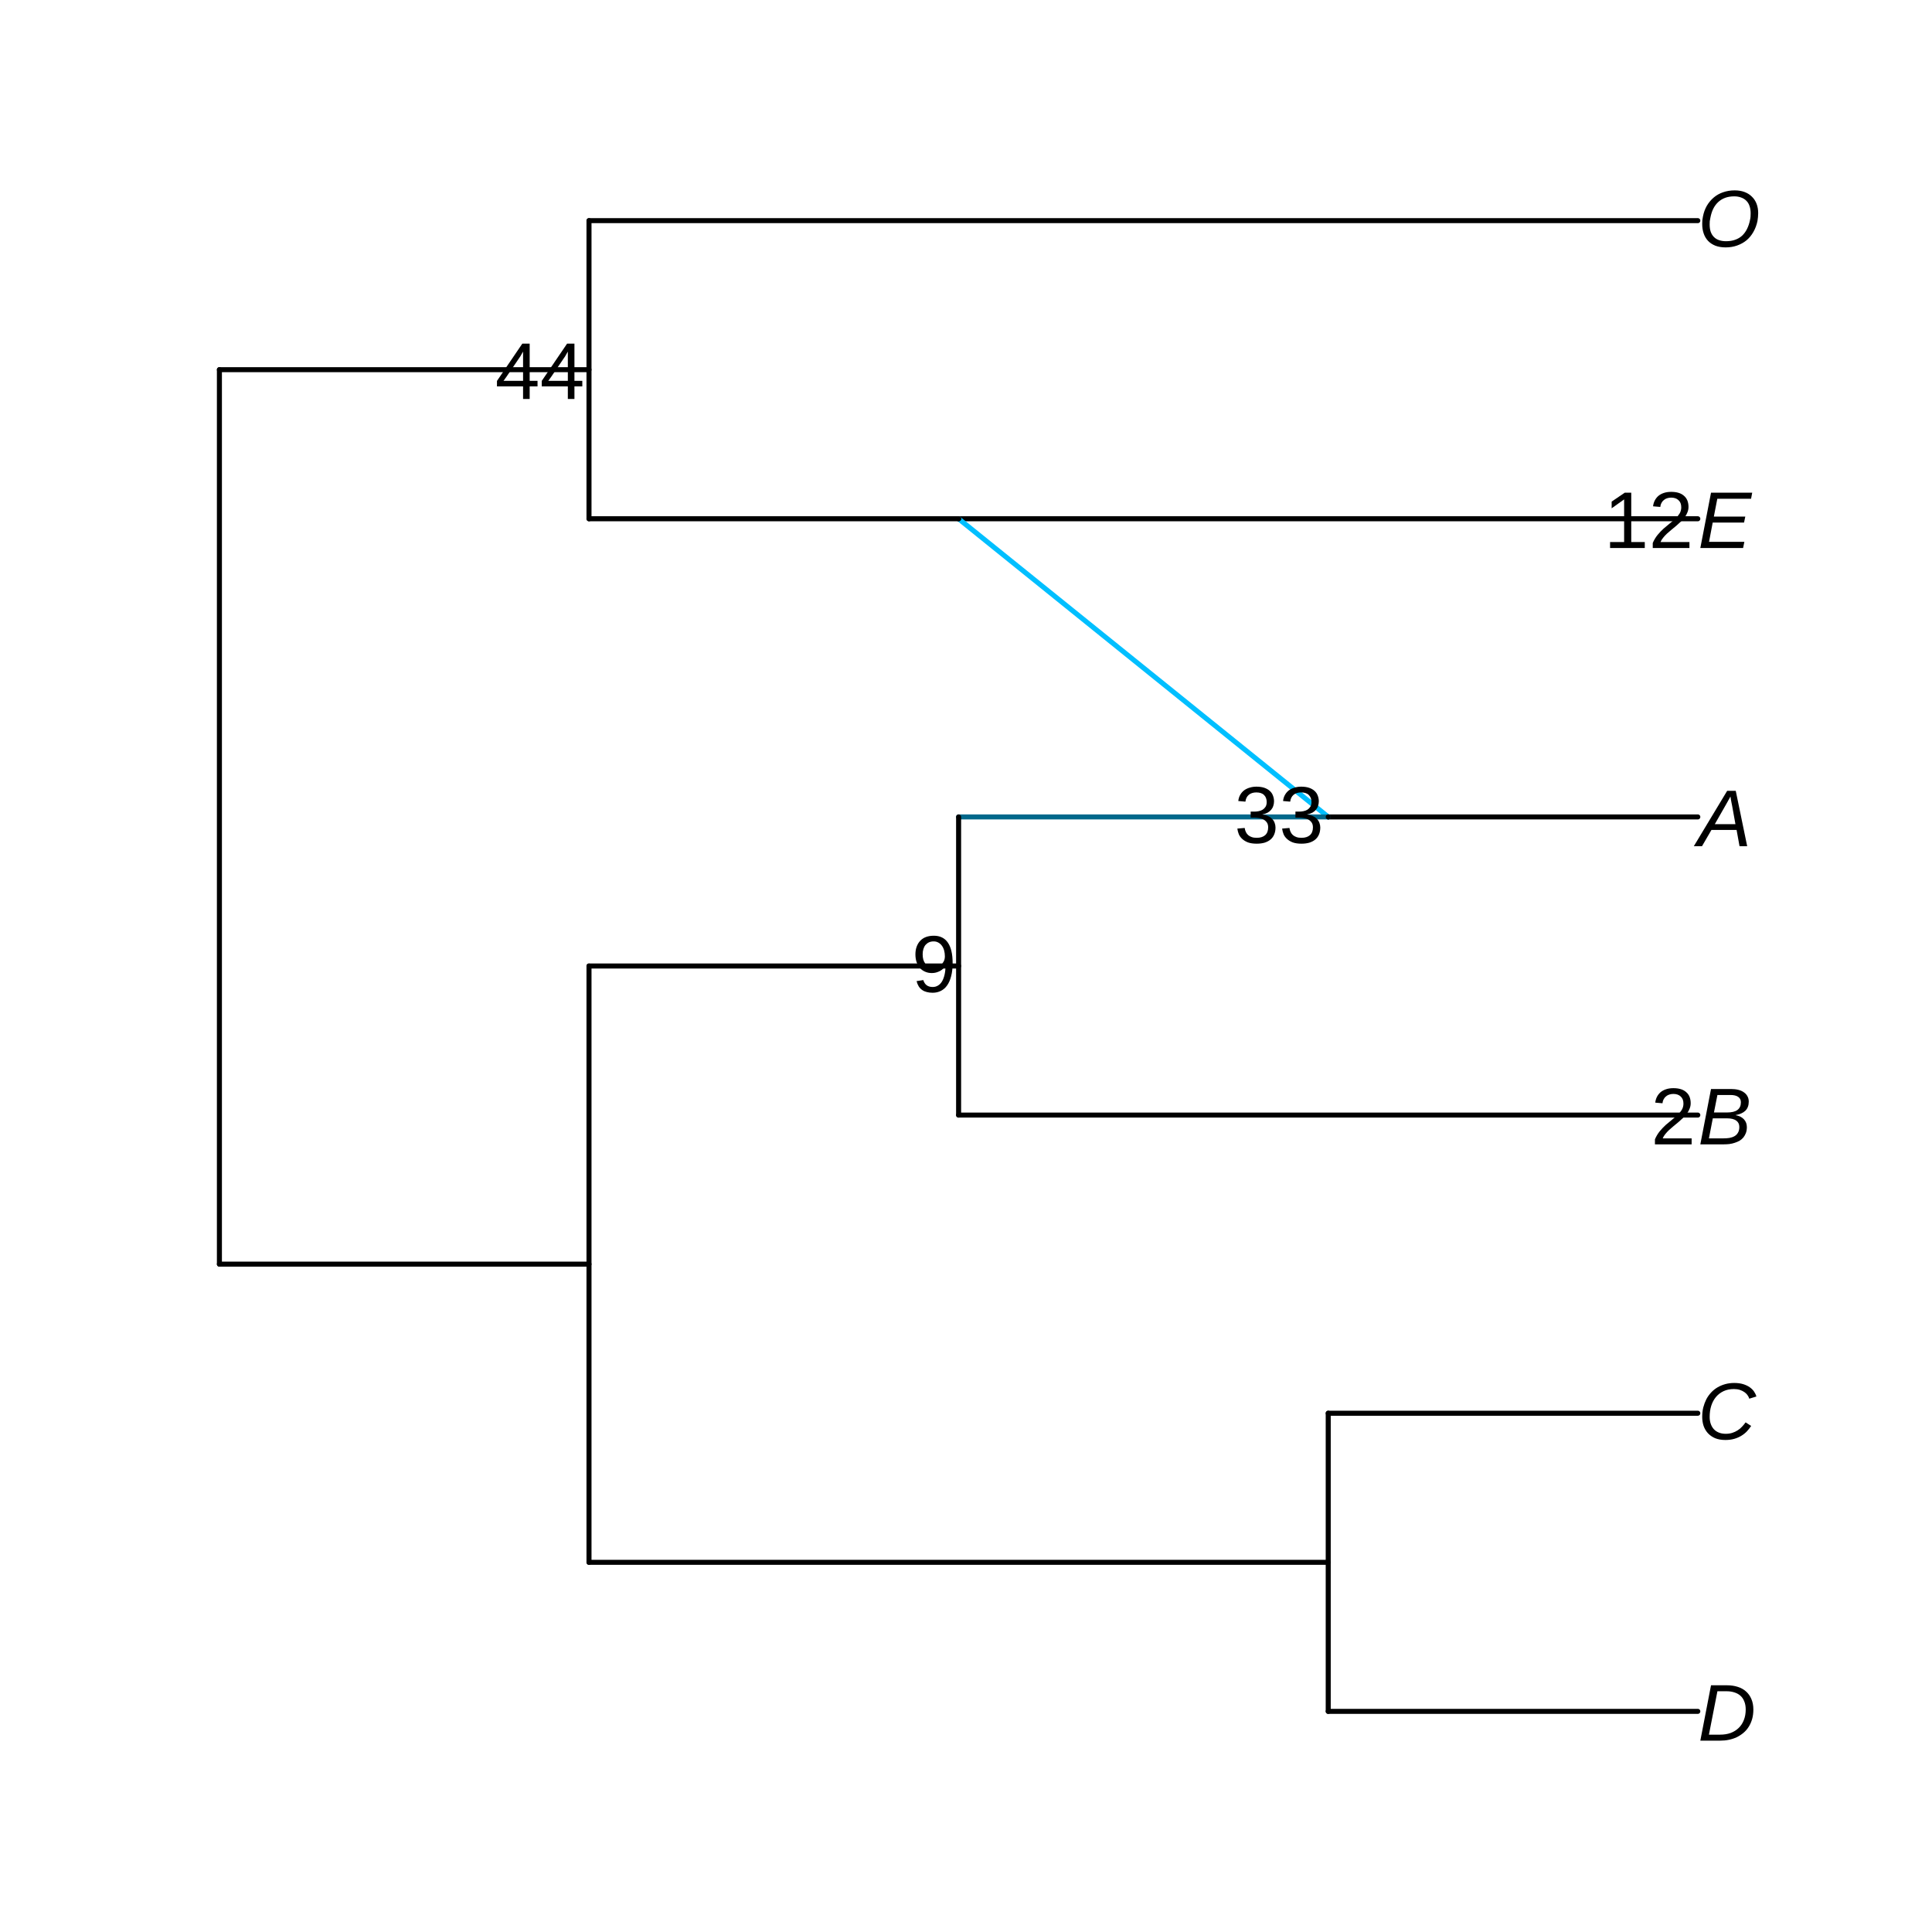
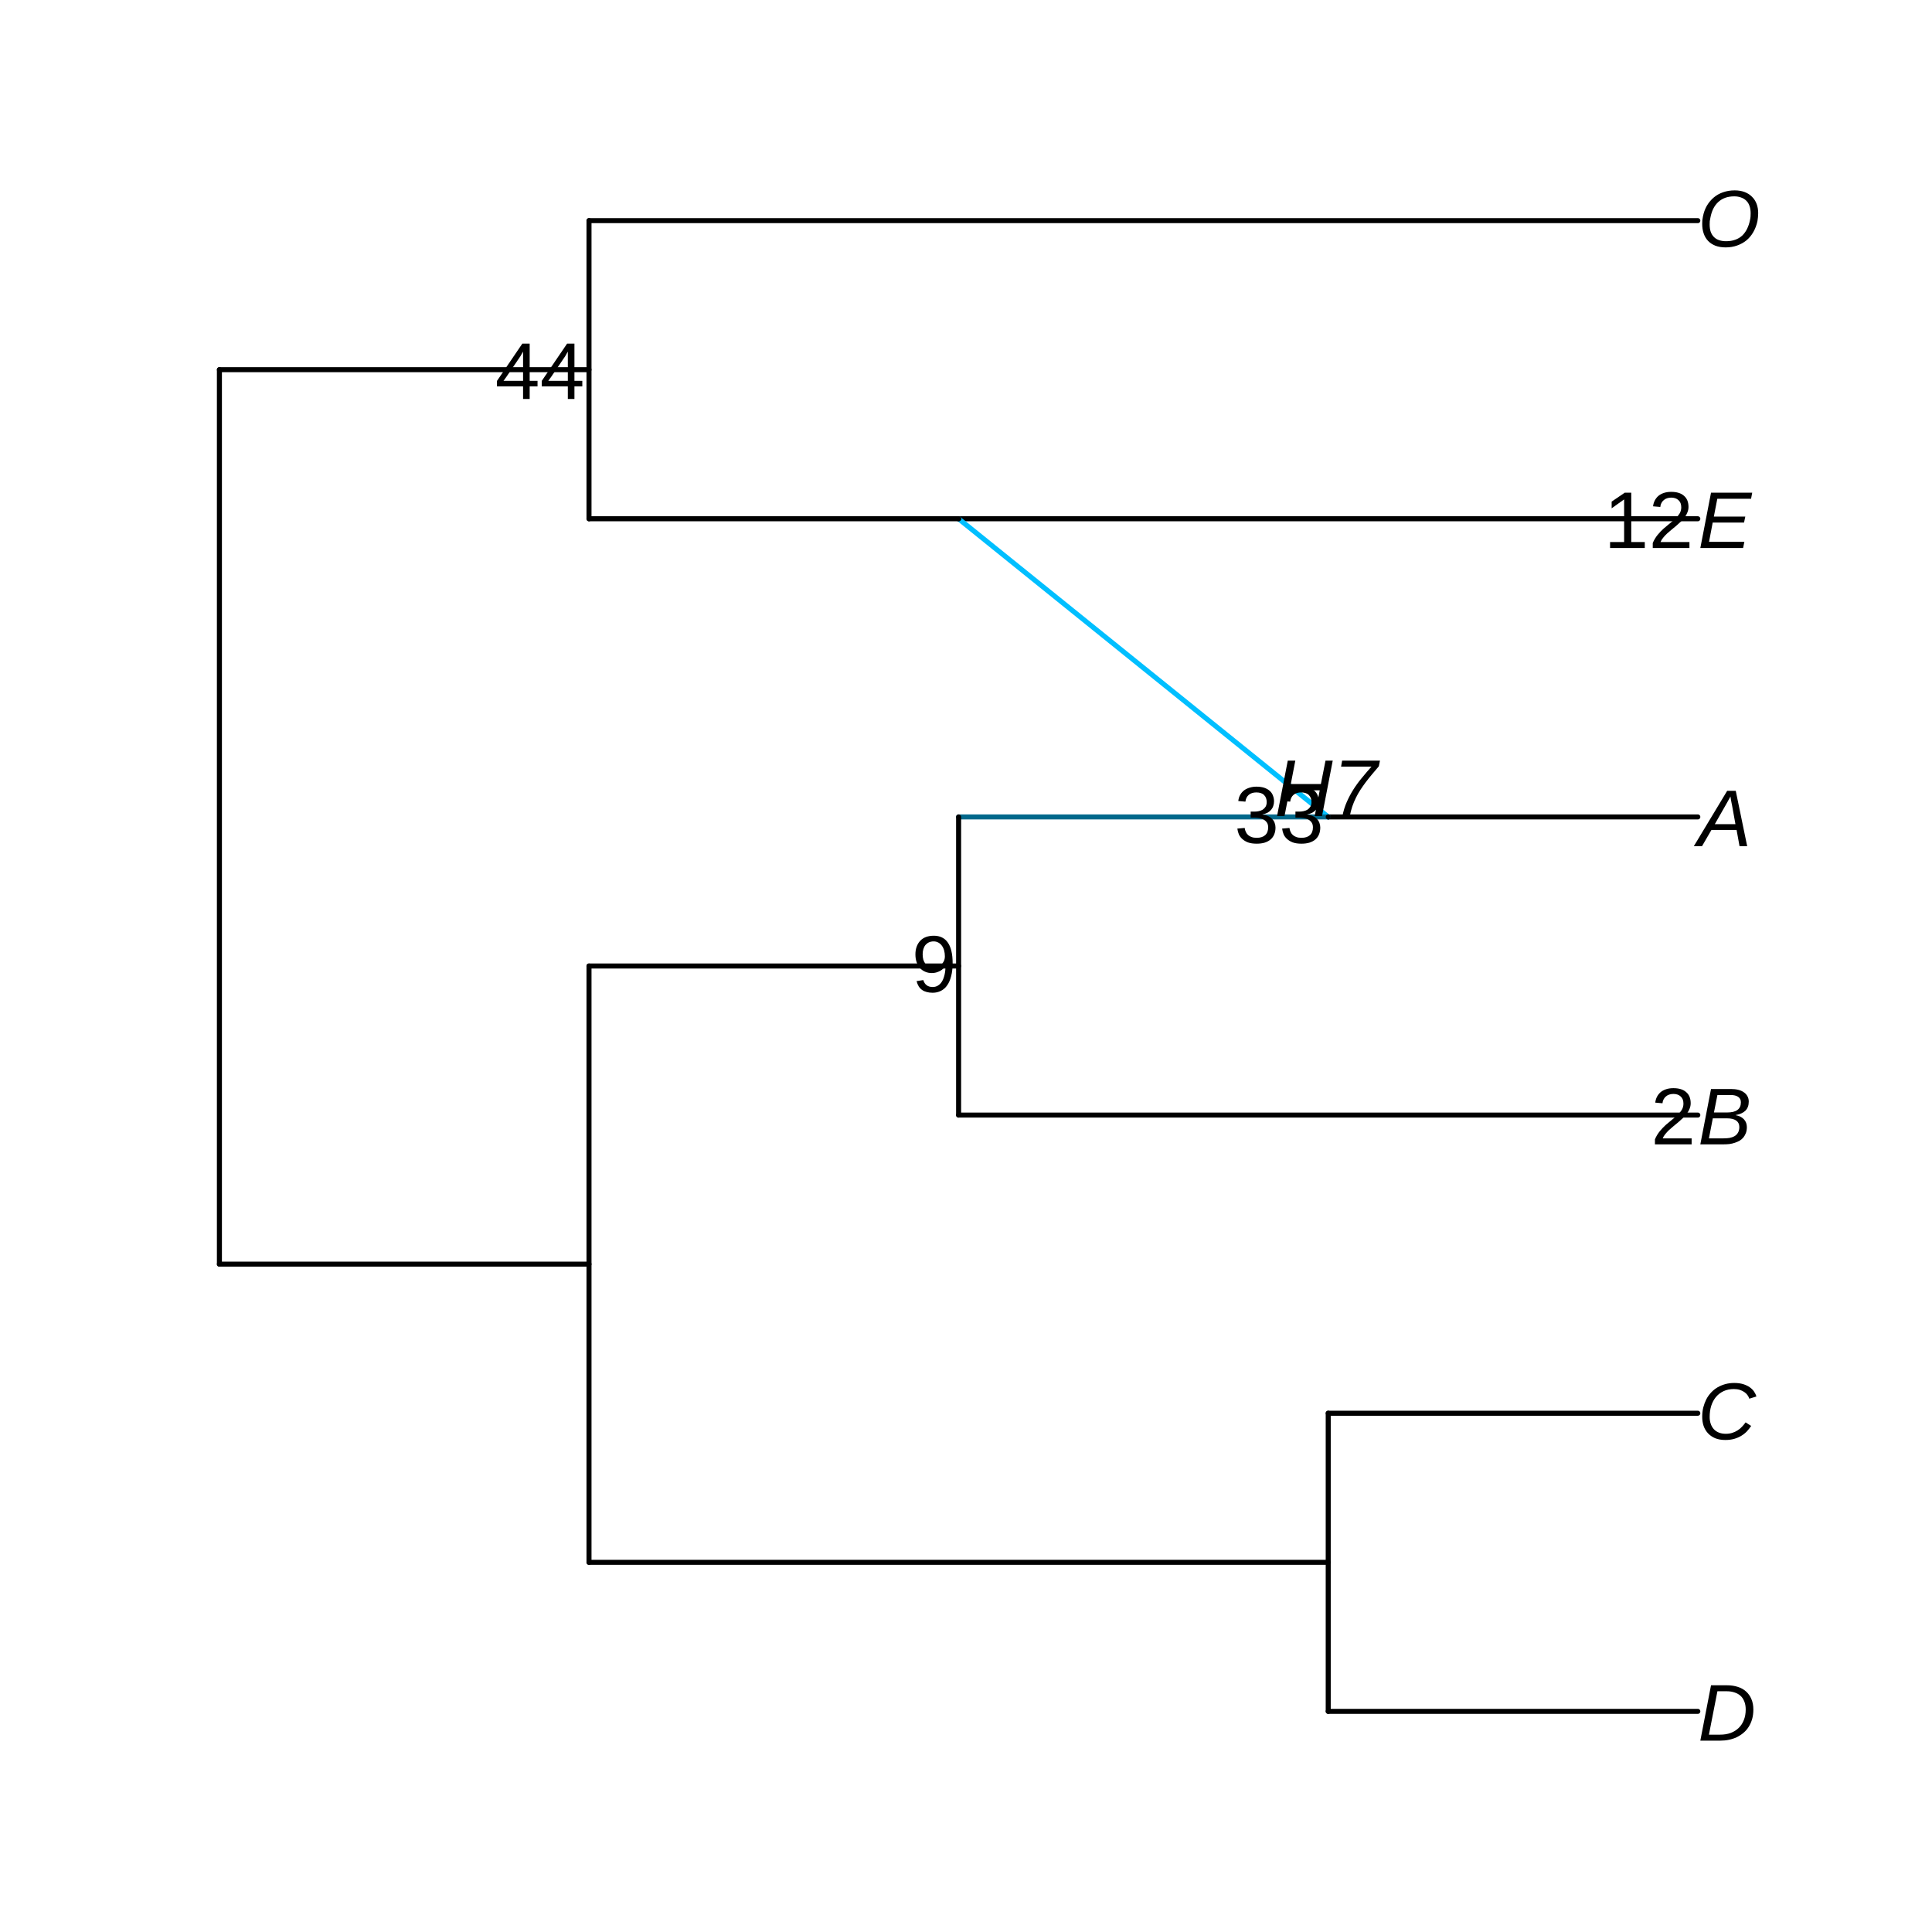
<svg xmlns="http://www.w3.org/2000/svg" xmlns:xlink="http://www.w3.org/1999/xlink" width="288pt" height="288pt" viewBox="0 0 288 288" version="1.1">
  <defs>
    <g>
      <symbol overflow="visible" id="glyph0-0">
        <path style="stroke:none;" d="M 0.406 0 L 0.406 -8 L 3.594 -8 L 3.594 0 Z M 0.797 -0.406 L 3.188 -0.406 L 3.188 -7.594 L 0.797 -7.594 Z M 0.797 -0.406 " />
      </symbol>
      <symbol overflow="visible" id="glyph0-1">
        <path style="stroke:none;" d="M 7.953 -1.969 C 7.766 -1.688 7.551 -1.414 7.312 -1.156 C 7.07 -0.906 6.797 -0.688 6.484 -0.5 C 6.18 -0.312 5.832 -0.16 5.438 -0.047 C 5.051 0.066 4.609 0.125 4.109 0.125 C 3.523 0.125 3.016 0.035 2.578 -0.141 C 2.148 -0.328 1.789 -0.578 1.5 -0.891 C 1.219 -1.203 1.004 -1.566 0.859 -1.984 C 0.723 -2.398 0.656 -2.848 0.656 -3.328 C 0.656 -3.816 0.707 -4.281 0.812 -4.719 C 0.926 -5.156 1.078 -5.562 1.266 -5.938 C 1.461 -6.312 1.703 -6.648 1.984 -6.953 C 2.266 -7.254 2.582 -7.508 2.938 -7.719 C 3.289 -7.926 3.676 -8.086 4.094 -8.203 C 4.508 -8.316 4.953 -8.375 5.422 -8.375 C 5.93 -8.375 6.375 -8.316 6.75 -8.203 C 7.125 -8.086 7.445 -7.938 7.719 -7.75 C 7.988 -7.562 8.207 -7.348 8.375 -7.109 C 8.539 -6.867 8.66 -6.617 8.734 -6.359 L 7.672 -6.031 C 7.617 -6.219 7.531 -6.395 7.406 -6.562 C 7.281 -6.738 7.125 -6.891 6.938 -7.016 C 6.75 -7.148 6.523 -7.258 6.266 -7.344 C 6.004 -7.426 5.707 -7.469 5.375 -7.469 C 4.801 -7.469 4.289 -7.363 3.844 -7.156 C 3.395 -6.945 3.016 -6.656 2.703 -6.281 C 2.398 -5.914 2.164 -5.477 2 -4.969 C 1.844 -4.469 1.766 -3.914 1.766 -3.312 C 1.766 -2.945 1.816 -2.609 1.922 -2.297 C 2.023 -1.992 2.176 -1.727 2.375 -1.5 C 2.57 -1.281 2.82 -1.109 3.125 -0.984 C 3.426 -0.859 3.773 -0.797 4.172 -0.797 C 4.523 -0.797 4.848 -0.844 5.141 -0.938 C 5.43 -1.031 5.695 -1.156 5.938 -1.312 C 6.188 -1.469 6.406 -1.648 6.594 -1.859 C 6.789 -2.066 6.969 -2.281 7.125 -2.5 Z M 7.953 -1.969 " />
      </symbol>
      <symbol overflow="visible" id="glyph0-2">
        <path style="stroke:none;" d="M 4.359 -8.25 C 4.941 -8.25 5.473 -8.172 5.953 -8.016 C 6.43 -7.867 6.844 -7.641 7.188 -7.328 C 7.531 -7.023 7.797 -6.648 7.984 -6.203 C 8.18 -5.754 8.281 -5.234 8.281 -4.641 C 8.281 -4.117 8.219 -3.641 8.094 -3.203 C 7.969 -2.773 7.797 -2.391 7.578 -2.047 C 7.359 -1.703 7.094 -1.398 6.781 -1.141 C 6.477 -0.891 6.145 -0.676 5.781 -0.5 C 5.414 -0.332 5.031 -0.207 4.625 -0.125 C 4.219 -0.039 3.801 0 3.375 0 L 0.375 0 L 1.969 -8.25 Z M 1.656 -0.891 L 3.328 -0.891 C 3.898 -0.891 4.422 -0.973 4.891 -1.141 C 5.359 -1.316 5.758 -1.566 6.094 -1.891 C 6.426 -2.211 6.68 -2.602 6.859 -3.062 C 7.047 -3.531 7.141 -4.055 7.141 -4.641 C 7.141 -5.109 7.066 -5.516 6.922 -5.859 C 6.785 -6.203 6.594 -6.484 6.344 -6.703 C 6.094 -6.922 5.797 -7.082 5.453 -7.188 C 5.109 -7.301 4.738 -7.359 4.344 -7.359 L 2.922 -7.359 Z M 1.656 -0.891 " />
      </symbol>
      <symbol overflow="visible" id="glyph0-3">
        <path style="stroke:none;" d="M 5.5 -8.375 C 6.062 -8.375 6.555 -8.289 6.984 -8.125 C 7.422 -7.957 7.785 -7.723 8.078 -7.422 C 8.379 -7.129 8.609 -6.773 8.766 -6.359 C 8.922 -5.941 9 -5.484 9 -4.984 C 9 -4.797 8.988 -4.598 8.969 -4.391 C 8.945 -4.18 8.922 -3.984 8.891 -3.797 C 8.766 -3.203 8.562 -2.66 8.281 -2.172 C 8.008 -1.691 7.672 -1.281 7.266 -0.938 C 6.859 -0.602 6.391 -0.344 5.859 -0.156 C 5.336 0.031 4.77 0.125 4.156 0.125 C 3.57 0.125 3.062 0.039 2.625 -0.125 C 2.188 -0.301 1.82 -0.539 1.531 -0.844 C 1.238 -1.156 1.02 -1.523 0.875 -1.953 C 0.727 -2.379 0.656 -2.848 0.656 -3.359 C 0.656 -3.535 0.66 -3.719 0.672 -3.906 C 0.691 -4.094 0.723 -4.285 0.766 -4.484 C 0.879 -5.066 1.07 -5.598 1.344 -6.078 C 1.625 -6.555 1.969 -6.969 2.375 -7.312 C 2.781 -7.656 3.242 -7.914 3.766 -8.094 C 4.297 -8.281 4.875 -8.375 5.5 -8.375 Z M 5.438 -7.484 C 4.926 -7.484 4.473 -7.41 4.078 -7.266 C 3.68 -7.117 3.332 -6.906 3.031 -6.625 C 2.738 -6.352 2.492 -6.02 2.297 -5.625 C 2.109 -5.238 1.969 -4.797 1.875 -4.297 C 1.832 -4.117 1.801 -3.945 1.781 -3.781 C 1.77 -3.613 1.766 -3.453 1.766 -3.297 C 1.766 -2.879 1.816 -2.516 1.922 -2.203 C 2.035 -1.891 2.195 -1.629 2.406 -1.422 C 2.613 -1.211 2.867 -1.055 3.172 -0.953 C 3.484 -0.848 3.828 -0.797 4.203 -0.797 C 4.723 -0.797 5.18 -0.867 5.578 -1.016 C 5.984 -1.16 6.332 -1.367 6.625 -1.641 C 6.914 -1.922 7.156 -2.254 7.344 -2.641 C 7.539 -3.035 7.688 -3.477 7.781 -3.969 C 7.82 -4.133 7.848 -4.301 7.859 -4.469 C 7.867 -4.645 7.875 -4.812 7.875 -4.969 C 7.875 -5.383 7.816 -5.75 7.703 -6.062 C 7.598 -6.375 7.438 -6.633 7.219 -6.844 C 7.008 -7.051 6.754 -7.207 6.453 -7.312 C 6.148 -7.426 5.812 -7.484 5.438 -7.484 Z M 5.438 -7.484 " />
      </symbol>
      <symbol overflow="visible" id="glyph0-4">
        <path style="stroke:none;" d="M 0.375 0 L 1.969 -8.25 L 8.109 -8.25 L 7.938 -7.344 L 2.906 -7.344 L 2.391 -4.688 L 7.078 -4.688 L 6.891 -3.797 L 2.219 -3.797 L 1.672 -0.922 L 6.938 -0.922 L 6.75 0 Z M 0.375 0 " />
      </symbol>
      <symbol overflow="visible" id="glyph0-5">
        <path style="stroke:none;" d="M 1.969 -8.25 L 4.953 -8.25 C 5.359 -8.25 5.723 -8.207 6.047 -8.125 C 6.379 -8.039 6.656 -7.914 6.875 -7.75 C 7.102 -7.594 7.281 -7.395 7.406 -7.156 C 7.531 -6.926 7.594 -6.664 7.594 -6.375 C 7.594 -5.801 7.426 -5.348 7.094 -5.016 C 6.758 -4.691 6.266 -4.473 5.609 -4.359 C 5.891 -4.305 6.133 -4.227 6.344 -4.125 C 6.551 -4.02 6.727 -3.891 6.875 -3.734 C 7.02 -3.578 7.129 -3.398 7.203 -3.203 C 7.273 -3.004 7.312 -2.797 7.312 -2.578 C 7.312 -2.254 7.266 -1.961 7.172 -1.703 C 7.078 -1.453 6.953 -1.227 6.797 -1.031 C 6.641 -0.844 6.453 -0.68 6.234 -0.547 C 6.016 -0.422 5.773 -0.316 5.516 -0.234 C 5.266 -0.148 5 -0.086 4.719 -0.047 C 4.438 -0.016 4.148 0 3.859 0 L 0.375 0 Z M 2.406 -4.75 L 4.344 -4.75 C 5.051 -4.75 5.57 -4.875 5.906 -5.125 C 6.25 -5.383 6.422 -5.766 6.422 -6.266 C 6.422 -6.629 6.285 -6.898 6.016 -7.078 C 5.754 -7.266 5.367 -7.359 4.859 -7.359 L 2.922 -7.359 Z M 1.656 -0.891 L 3.812 -0.891 C 4.113 -0.891 4.41 -0.91 4.703 -0.953 C 4.992 -1.004 5.25 -1.094 5.469 -1.219 C 5.688 -1.344 5.859 -1.516 5.984 -1.734 C 6.117 -1.953 6.188 -2.238 6.188 -2.594 C 6.188 -3.008 6.031 -3.328 5.719 -3.547 C 5.406 -3.766 4.961 -3.875 4.391 -3.875 L 2.234 -3.875 Z M 1.656 -0.891 " />
      </symbol>
      <symbol overflow="visible" id="glyph0-6">
        <path style="stroke:none;" d="M 6.219 0 L 5.781 -2.422 L 2.031 -2.422 L 0.625 0 L -0.594 0 L 4.375 -8.25 L 5.656 -8.25 L 7.359 0 Z M 5.109 -6.062 C 5.078 -6.219 5.047 -6.367 5.016 -6.516 C 4.984 -6.672 4.957 -6.812 4.938 -6.938 C 4.914 -7.07 4.898 -7.18 4.891 -7.266 C 4.879 -7.348 4.867 -7.395 4.859 -7.406 C 4.859 -7.395 4.832 -7.344 4.781 -7.25 C 4.738 -7.164 4.68 -7.062 4.609 -6.938 C 4.535 -6.812 4.457 -6.672 4.375 -6.516 C 4.289 -6.359 4.203 -6.203 4.109 -6.047 L 2.531 -3.281 L 5.609 -3.281 Z M 5.109 -6.062 " />
+       </symbol>
+       <symbol overflow="visible" id="glyph0-7">
+         <path style="stroke:none;" d="M 5.984 0 L 6.734 -3.828 L 2.234 -3.828 L 1.484 0 L 0.375 0 L 1.969 -8.25 L 3.094 -8.25 L 2.422 -4.766 L 6.906 -4.766 L 7.594 -8.25 L 8.672 -8.25 L 7.078 0 Z M 5.984 0 " />
+       </symbol>
+       <symbol overflow="visible" id="glyph0-8">
+         <path style="stroke:none;" d="M 6.875 -7.406 C 6.52 -6.977 6.176 -6.57 5.844 -6.188 C 5.52 -5.801 5.211 -5.414 4.922 -5.031 C 4.641 -4.656 4.375 -4.273 4.125 -3.891 C 3.875 -3.504 3.648 -3.109 3.453 -2.703 C 3.254 -2.297 3.078 -1.867 2.922 -1.422 C 2.773 -0.973 2.648 -0.5 2.547 0 L 1.453 0 C 1.598 -0.75 1.812 -1.441 2.094 -2.078 C 2.375 -2.723 2.703 -3.344 3.078 -3.938 C 3.453 -4.531 3.867 -5.102 4.328 -5.656 C 4.785 -6.219 5.27 -6.785 5.781 -7.359 L 1.25 -7.359 L 1.406 -8.25 L 7.047 -8.25 Z M 6.875 -7.406 " />
      </symbol>
      <symbol overflow="visible" id="glyph1-0">
        <path style="stroke:none;" d="M 0.406 0 L 0.406 -8 L 3.594 -8 L 3.594 0 Z M 0.797 -0.406 L 3.188 -0.406 L 3.188 -7.594 L 0.797 -7.594 Z M 0.797 -0.406 " />
      </symbol>
      <symbol overflow="visible" id="glyph1-1">
        <path style="stroke:none;" d="M 0.922 0 L 0.922 -0.891 L 3.016 -0.891 L 3.016 -7.25 L 1.156 -5.922 L 1.156 -6.922 L 3.109 -8.25 L 4.078 -8.25 L 4.078 -0.891 L 6.094 -0.891 L 6.094 0 Z M 0.922 0 " />
      </symbol>
      <symbol overflow="visible" id="glyph1-2">
        <path style="stroke:none;" d="M 0.609 0 L 0.609 -0.75 C 0.805 -1.207 1.047 -1.609 1.328 -1.953 C 1.617 -2.305 1.922 -2.625 2.234 -2.906 C 2.555 -3.188 2.867 -3.445 3.172 -3.688 C 3.484 -3.938 3.766 -4.18 4.016 -4.422 C 4.266 -4.66 4.469 -4.91 4.625 -5.172 C 4.781 -5.441 4.859 -5.742 4.859 -6.078 C 4.859 -6.316 4.82 -6.523 4.75 -6.703 C 4.676 -6.879 4.57 -7.023 4.438 -7.141 C 4.312 -7.266 4.156 -7.359 3.969 -7.422 C 3.781 -7.484 3.578 -7.516 3.359 -7.516 C 3.141 -7.516 2.938 -7.484 2.75 -7.422 C 2.57 -7.367 2.41 -7.281 2.266 -7.156 C 2.117 -7.039 2 -6.895 1.906 -6.719 C 1.812 -6.551 1.754 -6.352 1.734 -6.125 L 0.656 -6.219 C 0.688 -6.508 0.766 -6.785 0.891 -7.047 C 1.023 -7.316 1.203 -7.551 1.422 -7.75 C 1.648 -7.945 1.922 -8.098 2.234 -8.203 C 2.555 -8.316 2.93 -8.375 3.359 -8.375 C 3.766 -8.375 4.125 -8.328 4.438 -8.234 C 4.758 -8.141 5.031 -7.992 5.25 -7.797 C 5.477 -7.609 5.648 -7.375 5.766 -7.094 C 5.879 -6.812 5.938 -6.488 5.938 -6.125 C 5.938 -5.844 5.883 -5.578 5.781 -5.328 C 5.688 -5.078 5.555 -4.836 5.391 -4.609 C 5.223 -4.379 5.031 -4.16 4.812 -3.953 C 4.594 -3.742 4.363 -3.535 4.125 -3.328 C 3.895 -3.129 3.656 -2.93 3.406 -2.734 C 3.164 -2.535 2.938 -2.336 2.719 -2.141 C 2.508 -1.941 2.32 -1.738 2.156 -1.531 C 1.988 -1.332 1.859 -1.117 1.766 -0.891 L 6.078 -0.891 L 6.078 0 Z M 0.609 0 " />
      </symbol>
      <symbol overflow="visible" id="glyph1-3">
        <path style="stroke:none;" d="M 5.156 -1.875 L 5.156 0 L 4.172 0 L 4.172 -1.875 L 0.281 -1.875 L 0.281 -2.688 L 4.062 -8.25 L 5.156 -8.25 L 5.156 -2.703 L 6.328 -2.703 L 6.328 -1.875 Z M 4.172 -7.062 C 4.16 -7.039 4.141 -7.004 4.109 -6.953 C 4.078 -6.898 4.039 -6.836 4 -6.766 C 3.957 -6.691 3.914 -6.617 3.875 -6.547 C 3.844 -6.473 3.812 -6.414 3.781 -6.375 L 1.656 -3.25 C 1.633 -3.219 1.602 -3.176 1.562 -3.125 C 1.531 -3.07 1.492 -3.02 1.453 -2.969 C 1.422 -2.914 1.383 -2.863 1.344 -2.812 C 1.301 -2.77 1.27 -2.734 1.25 -2.703 L 4.172 -2.703 Z M 4.172 -7.062 " />
      </symbol>
      <symbol overflow="visible" id="glyph1-4">
        <path style="stroke:none;" d="M 6.141 -2.281 C 6.141 -1.906 6.078 -1.566 5.953 -1.266 C 5.836 -0.973 5.66 -0.723 5.422 -0.516 C 5.18 -0.305 4.883 -0.145 4.531 -0.031 C 4.188 0.07 3.789 0.125 3.344 0.125 C 2.832 0.125 2.398 0.062 2.047 -0.062 C 1.703 -0.195 1.414 -0.367 1.188 -0.578 C 0.957 -0.785 0.785 -1.02 0.672 -1.281 C 0.566 -1.551 0.492 -1.832 0.453 -2.125 L 1.547 -2.219 C 1.578 -2 1.633 -1.801 1.719 -1.625 C 1.801 -1.445 1.914 -1.289 2.062 -1.156 C 2.207 -1.031 2.383 -0.93 2.594 -0.859 C 2.801 -0.785 3.051 -0.75 3.344 -0.75 C 3.875 -0.75 4.289 -0.879 4.594 -1.141 C 4.895 -1.41 5.047 -1.801 5.047 -2.312 C 5.047 -2.613 4.977 -2.859 4.844 -3.047 C 4.707 -3.234 4.539 -3.379 4.344 -3.484 C 4.145 -3.586 3.926 -3.656 3.688 -3.688 C 3.445 -3.727 3.227 -3.75 3.031 -3.75 L 2.438 -3.75 L 2.438 -4.656 L 3.016 -4.656 C 3.211 -4.656 3.414 -4.676 3.625 -4.719 C 3.844 -4.758 4.039 -4.832 4.219 -4.938 C 4.395 -5.051 4.539 -5.195 4.656 -5.375 C 4.77 -5.562 4.828 -5.797 4.828 -6.078 C 4.828 -6.523 4.695 -6.875 4.438 -7.125 C 4.188 -7.383 3.801 -7.516 3.281 -7.516 C 2.82 -7.516 2.445 -7.395 2.156 -7.156 C 1.875 -6.914 1.707 -6.578 1.656 -6.141 L 0.594 -6.234 C 0.633 -6.598 0.734 -6.91 0.891 -7.172 C 1.047 -7.441 1.242 -7.664 1.484 -7.844 C 1.734 -8.02 2.008 -8.148 2.312 -8.234 C 2.625 -8.328 2.953 -8.375 3.297 -8.375 C 3.754 -8.375 4.148 -8.316 4.484 -8.203 C 4.816 -8.086 5.086 -7.93 5.297 -7.734 C 5.516 -7.535 5.672 -7.301 5.766 -7.031 C 5.867 -6.77 5.922 -6.488 5.922 -6.188 C 5.922 -5.945 5.883 -5.723 5.812 -5.516 C 5.75 -5.305 5.645 -5.113 5.5 -4.938 C 5.363 -4.77 5.188 -4.625 4.969 -4.5 C 4.75 -4.383 4.488 -4.297 4.188 -4.234 L 4.188 -4.219 C 4.52 -4.176 4.805 -4.098 5.047 -3.984 C 5.297 -3.867 5.5 -3.723 5.656 -3.547 C 5.82 -3.379 5.941 -3.188 6.016 -2.969 C 6.098 -2.75 6.141 -2.52 6.141 -2.281 Z M 6.141 -2.281 " />
      </symbol>
      <symbol overflow="visible" id="glyph1-5">
        <path style="stroke:none;" d="M 6.109 -4.297 C 6.109 -3.555 6.035 -2.91 5.891 -2.359 C 5.754 -1.805 5.555 -1.348 5.297 -0.984 C 5.047 -0.617 4.734 -0.344 4.359 -0.156 C 3.992 0.031 3.582 0.125 3.125 0.125 C 2.801 0.125 2.508 0.086 2.25 0.016 C 2 -0.047 1.773 -0.145 1.578 -0.281 C 1.379 -0.414 1.207 -0.594 1.062 -0.812 C 0.926 -1.031 0.816 -1.297 0.734 -1.609 L 1.734 -1.766 C 1.848 -1.41 2.02 -1.148 2.25 -0.984 C 2.488 -0.816 2.785 -0.734 3.141 -0.734 C 3.422 -0.734 3.676 -0.801 3.906 -0.938 C 4.145 -1.07 4.348 -1.273 4.516 -1.547 C 4.68 -1.816 4.812 -2.156 4.906 -2.562 C 5 -2.969 5.051 -3.441 5.062 -3.984 C 4.977 -3.797 4.863 -3.629 4.719 -3.484 C 4.582 -3.348 4.422 -3.227 4.234 -3.125 C 4.055 -3.031 3.859 -2.953 3.641 -2.891 C 3.43 -2.836 3.223 -2.812 3.016 -2.812 C 2.641 -2.812 2.301 -2.879 2 -3.016 C 1.695 -3.148 1.438 -3.336 1.219 -3.578 C 1.008 -3.828 0.848 -4.117 0.734 -4.453 C 0.617 -4.797 0.562 -5.18 0.562 -5.609 C 0.562 -6.023 0.625 -6.406 0.75 -6.75 C 0.875 -7.094 1.051 -7.383 1.281 -7.625 C 1.52 -7.875 1.805 -8.062 2.141 -8.188 C 2.484 -8.312 2.875 -8.375 3.312 -8.375 C 4.227 -8.375 4.922 -8.035 5.391 -7.359 C 5.867 -6.68 6.109 -5.66 6.109 -4.297 Z M 4.953 -5.312 C 4.953 -5.613 4.914 -5.898 4.844 -6.172 C 4.77 -6.441 4.66 -6.676 4.516 -6.875 C 4.379 -7.07 4.207 -7.227 4 -7.344 C 3.789 -7.469 3.551 -7.531 3.281 -7.531 C 3.02 -7.531 2.785 -7.484 2.578 -7.391 C 2.379 -7.297 2.207 -7.164 2.062 -7 C 1.926 -6.832 1.82 -6.629 1.75 -6.391 C 1.676 -6.16 1.641 -5.898 1.641 -5.609 C 1.641 -5.328 1.672 -5.066 1.734 -4.828 C 1.805 -4.586 1.91 -4.379 2.047 -4.203 C 2.18 -4.035 2.348 -3.898 2.547 -3.797 C 2.754 -3.703 2.992 -3.656 3.266 -3.656 C 3.461 -3.656 3.66 -3.688 3.859 -3.75 C 4.055 -3.812 4.234 -3.91 4.391 -4.047 C 4.555 -4.191 4.691 -4.367 4.797 -4.578 C 4.898 -4.785 4.953 -5.031 4.953 -5.312 Z M 4.953 -5.312 " />
      </symbol>
    </g>
  </defs>
  <g id="surface41">
    <rect x="0" y="0" width="288" height="288" style="fill:rgb(100%,100%,100%);fill-opacity:1;stroke:none;" />
    <path style="fill:none;stroke-width:0.75;stroke-linecap:round;stroke-linejoin:round;stroke:rgb(0%,0%,0%);stroke-opacity:1;stroke-miterlimit:10;" d="M 197.996 210.668 L 253.09 210.668 " />
    <path style="fill:none;stroke-width:0.75;stroke-linecap:round;stroke-linejoin:round;stroke:rgb(0%,0%,0%);stroke-opacity:1;stroke-miterlimit:10;" d="M 197.996 255.109 L 253.09 255.109 " />
    <path style="fill:none;stroke-width:0.75;stroke-linecap:round;stroke-linejoin:round;stroke:rgb(0%,0%,0%);stroke-opacity:1;stroke-miterlimit:10;" d="M 87.801 32.891 L 253.09 32.891 " />
    <path style="fill:none;stroke-width:0.75;stroke-linecap:round;stroke-linejoin:round;stroke:rgb(0%,0%,0%);stroke-opacity:1;stroke-miterlimit:10;" d="M 142.898 77.332 L 253.09 77.332 " />
    <path style="fill:none;stroke-width:0.75;stroke-linecap:round;stroke-linejoin:round;stroke:rgb(0%,74.902%,100%);stroke-opacity:1;stroke-miterlimit:10;" d="M 142.898 77.332 L 197.996 121.777 " />
    <path style="fill:none;stroke-width:0.75;stroke-linecap:round;stroke-linejoin:round;stroke:rgb(0%,0%,0%);stroke-opacity:1;stroke-miterlimit:10;" d="M 87.801 77.332 L 142.898 77.332 " />
    <path style="fill:none;stroke-width:0.75;stroke-linecap:round;stroke-linejoin:round;stroke:rgb(0%,0%,0%);stroke-opacity:1;stroke-miterlimit:10;" d="M 32.707 55.109 L 87.801 55.109 " />
    <path style="fill:none;stroke-width:0.75;stroke-linecap:round;stroke-linejoin:round;stroke:rgb(0%,0%,0%);stroke-opacity:1;stroke-miterlimit:10;" d="M 142.898 166.223 L 253.09 166.223 " />
    <path style="fill:none;stroke-width:0.75;stroke-linecap:round;stroke-linejoin:round;stroke:rgb(0%,0%,0%);stroke-opacity:1;stroke-miterlimit:10;" d="M 197.996 121.777 L 253.09 121.777 " />
    <path style="fill:none;stroke-width:0.75;stroke-linecap:round;stroke-linejoin:round;stroke:rgb(0%,40.784%,54.51%);stroke-opacity:1;stroke-miterlimit:10;" d="M 142.898 121.777 L 197.996 121.777 " />
    <path style="fill:none;stroke-width:0.75;stroke-linecap:round;stroke-linejoin:round;stroke:rgb(0%,0%,0%);stroke-opacity:1;stroke-miterlimit:10;" d="M 87.801 144 L 142.898 144 " />
    <path style="fill:none;stroke-width:0.75;stroke-linecap:round;stroke-linejoin:round;stroke:rgb(0%,0%,0%);stroke-opacity:1;stroke-miterlimit:10;" d="M 87.801 232.891 L 197.996 232.891 " />
    <path style="fill:none;stroke-width:0.75;stroke-linecap:round;stroke-linejoin:round;stroke:rgb(0%,0%,0%);stroke-opacity:1;stroke-miterlimit:10;" d="M 32.707 188.445 L 87.801 188.445 " />
    <path style="fill:none;stroke-width:0.75;stroke-linecap:round;stroke-linejoin:round;stroke:rgb(0%,0%,0%);stroke-opacity:1;stroke-miterlimit:10;" d="M 142.898 77.332 L 142.898 77.332 " />
    <path style="fill:none;stroke-width:0.75;stroke-linecap:round;stroke-linejoin:round;stroke:rgb(0%,0%,0%);stroke-opacity:1;stroke-miterlimit:10;" d="M 87.801 77.332 L 87.801 32.891 " />
    <path style="fill:none;stroke-width:0.75;stroke-linecap:round;stroke-linejoin:round;stroke:rgb(0%,0%,0%);stroke-opacity:1;stroke-miterlimit:10;" d="M 197.996 121.777 L 197.996 121.777 " />
    <path style="fill:none;stroke-width:0.75;stroke-linecap:round;stroke-linejoin:round;stroke:rgb(0%,0%,0%);stroke-opacity:1;stroke-miterlimit:10;" d="M 142.898 166.223 L 142.898 121.777 " />
    <path style="fill:none;stroke-width:0.75;stroke-linecap:round;stroke-linejoin:round;stroke:rgb(0%,0%,0%);stroke-opacity:1;stroke-miterlimit:10;" d="M 87.801 232.891 L 87.801 144 " />
    <path style="fill:none;stroke-width:0.75;stroke-linecap:round;stroke-linejoin:round;stroke:rgb(0%,0%,0%);stroke-opacity:1;stroke-miterlimit:10;" d="M 197.996 255.109 L 197.996 210.668 " />
    <path style="fill:none;stroke-width:0.75;stroke-linecap:round;stroke-linejoin:round;stroke:rgb(0%,0%,0%);stroke-opacity:1;stroke-miterlimit:10;" d="M 32.707 188.445 L 32.707 55.109 " />
    <g style="fill:rgb(0%,0%,0%);fill-opacity:1;">
      <use xlink:href="#glyph0-1" x="253.09" y="214.531" />
    </g>
    <g style="fill:rgb(0%,0%,0%);fill-opacity:1;">
      <use xlink:href="#glyph0-2" x="253.09" y="259.473" />
    </g>
    <g style="fill:rgb(0%,0%,0%);fill-opacity:1;">
      <use xlink:href="#glyph0-3" x="253.09" y="36.754" />
    </g>
    <g style="fill:rgb(0%,0%,0%);fill-opacity:1;">
      <use xlink:href="#glyph0-4" x="253.09" y="81.695" />
    </g>
    <g style="fill:rgb(0%,0%,0%);fill-opacity:1;">
      <use xlink:href="#glyph0-5" x="253.09" y="170.586" />
    </g>
    <g style="fill:rgb(0%,0%,0%);fill-opacity:1;">
      <use xlink:href="#glyph0-6" x="253.09" y="126.141" />
    </g>
    <g style="fill:rgb(0%,0%,0%);fill-opacity:1;">
+       <use xlink:href="#glyph0-7" x="189.996" y="121.641" />
+       <use xlink:href="#glyph0-8" x="198.662" y="121.641" />
+     </g>
+     <g style="fill:rgb(0%,0%,0%);fill-opacity:1;">
      <use xlink:href="#glyph1-1" x="239.09" y="81.695" />
      <use xlink:href="#glyph1-2" x="245.764" y="81.695" />
    </g>
    <g style="fill:rgb(0%,0%,0%);fill-opacity:1;">
      <use xlink:href="#glyph1-3" x="73.801" y="59.473" />
      <use xlink:href="#glyph1-3" x="80.475" y="59.473" />
    </g>
    <g style="fill:rgb(0%,0%,0%);fill-opacity:1;">
      <use xlink:href="#glyph1-2" x="246.09" y="170.586" />
    </g>
    <g style="fill:rgb(0%,0%,0%);fill-opacity:1;">
      <use xlink:href="#glyph1-4" x="183.996" y="125.641" />
      <use xlink:href="#glyph1-4" x="190.67" y="125.641" />
    </g>
    <g style="fill:rgb(0%,0%,0%);fill-opacity:1;">
      <use xlink:href="#glyph1-5" x="135.898" y="147.863" />
    </g>
  </g>
</svg>
